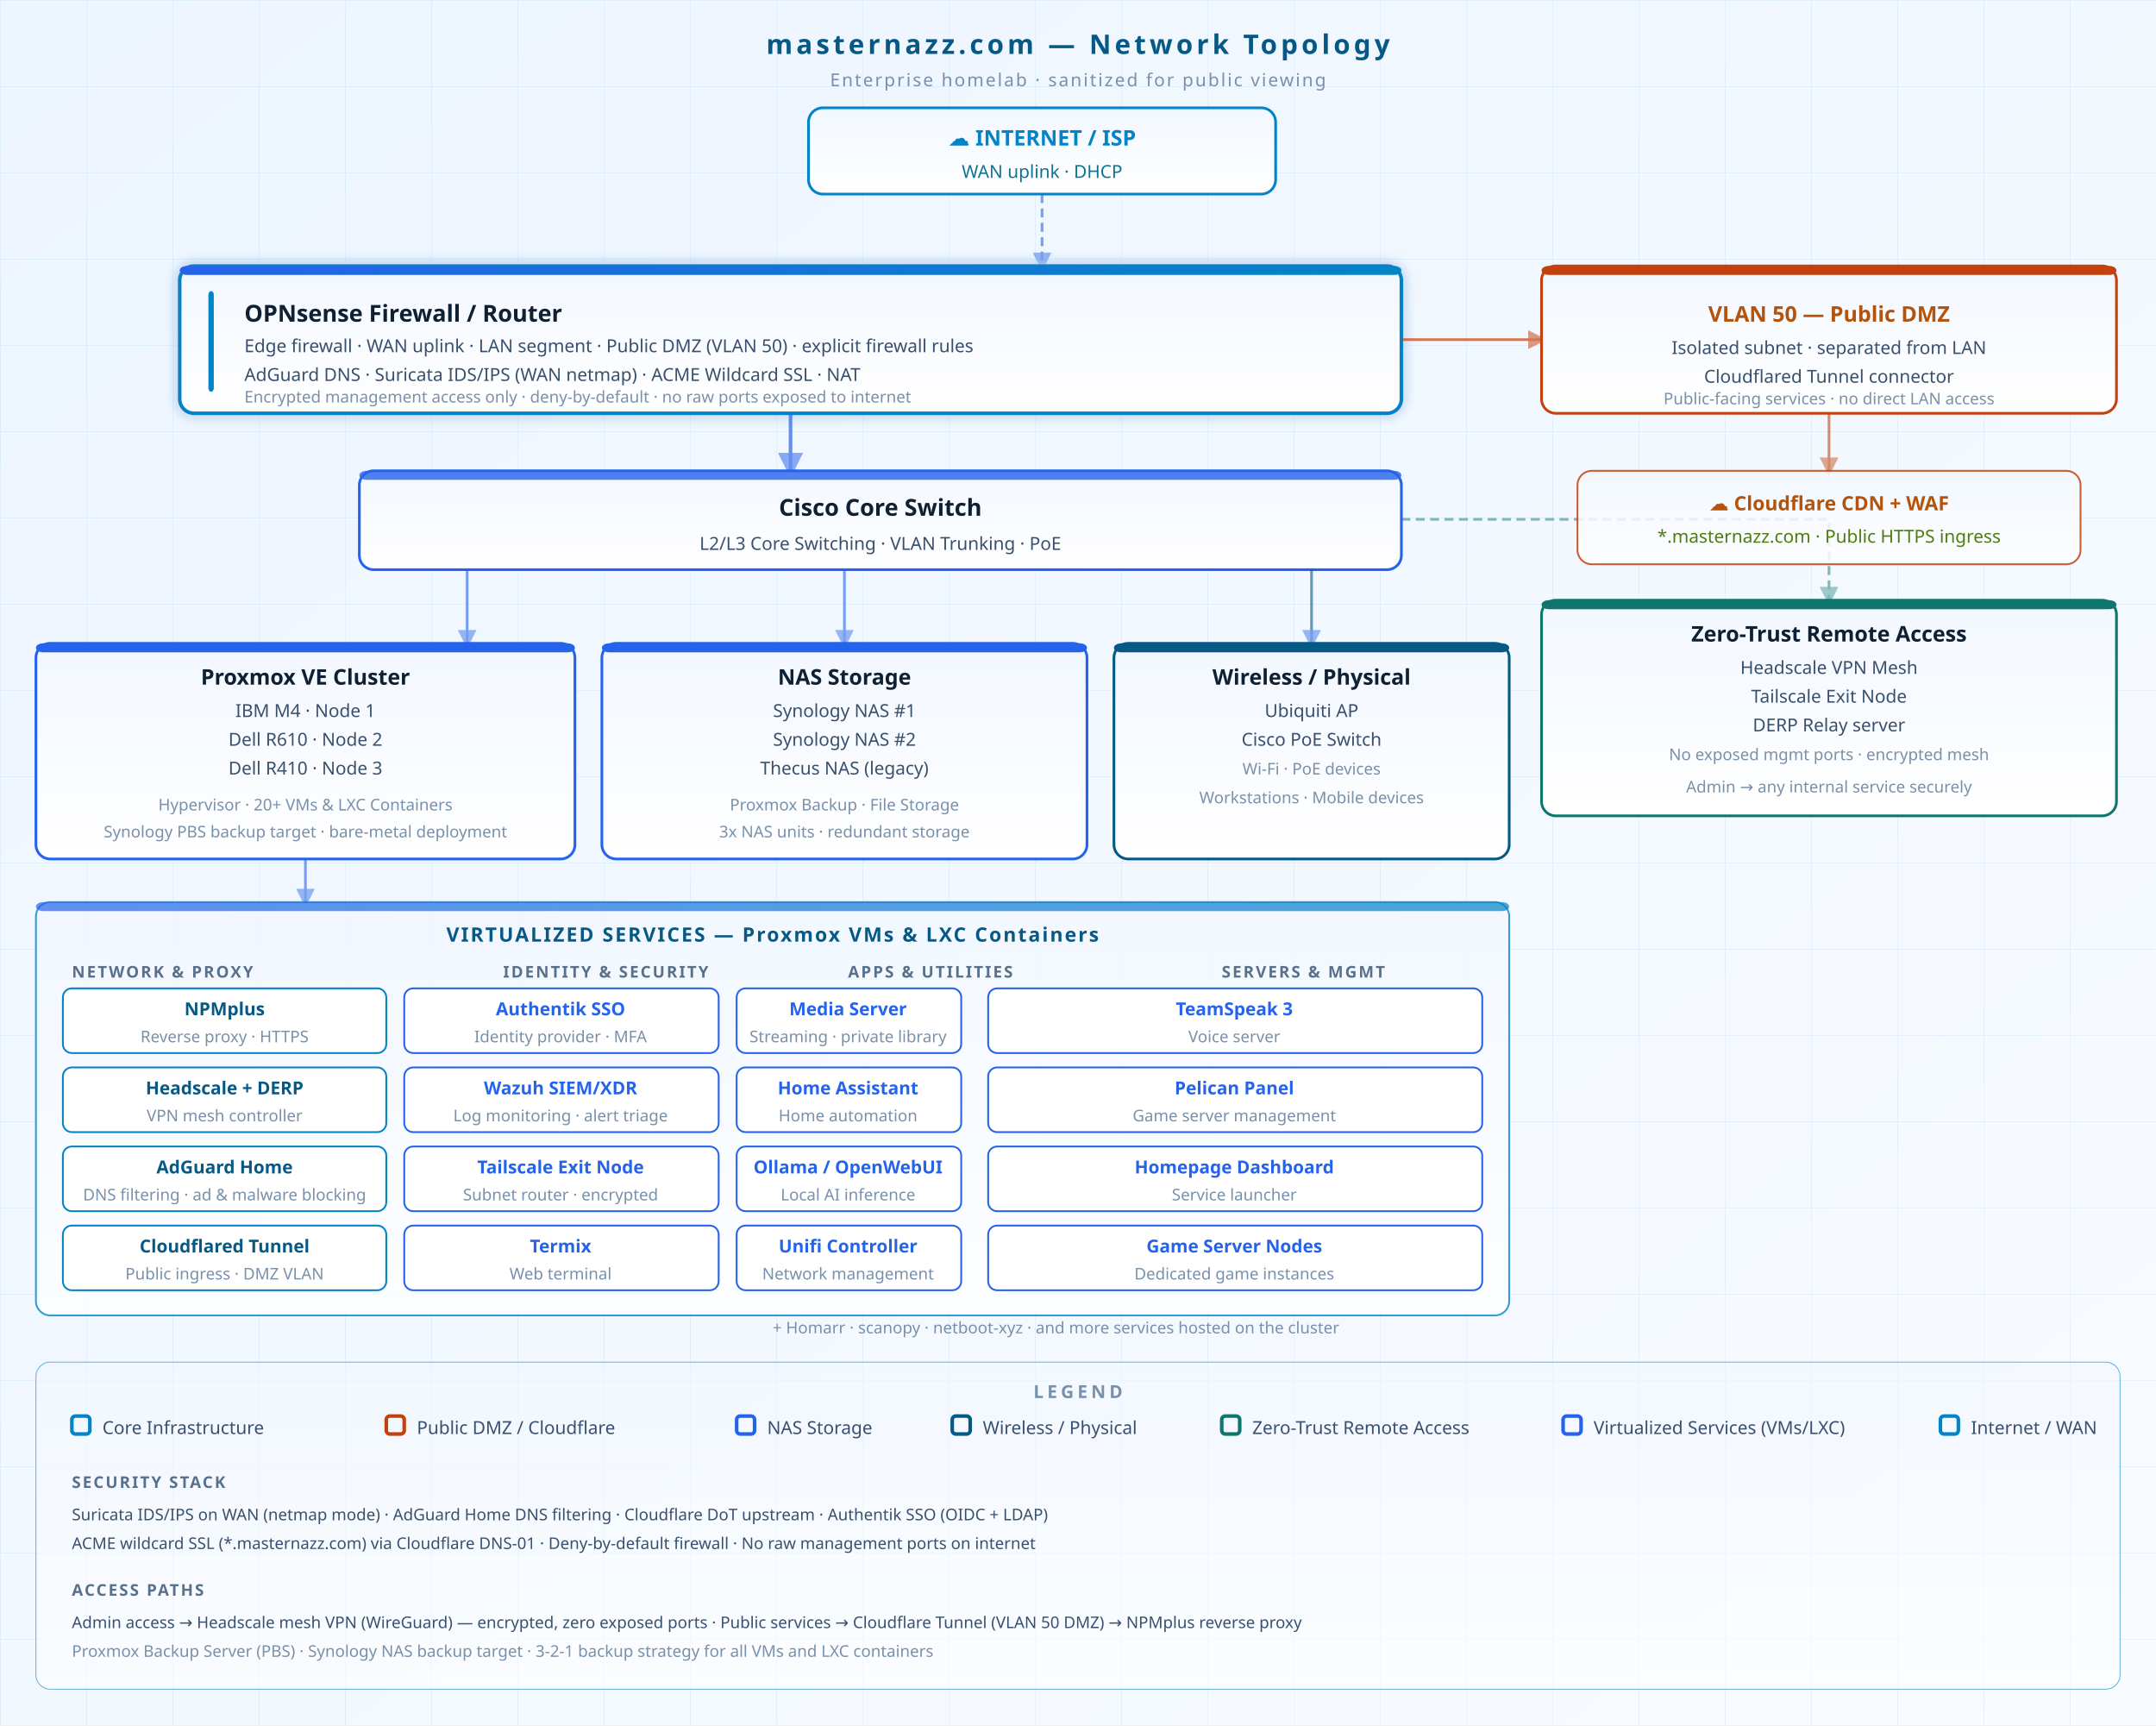
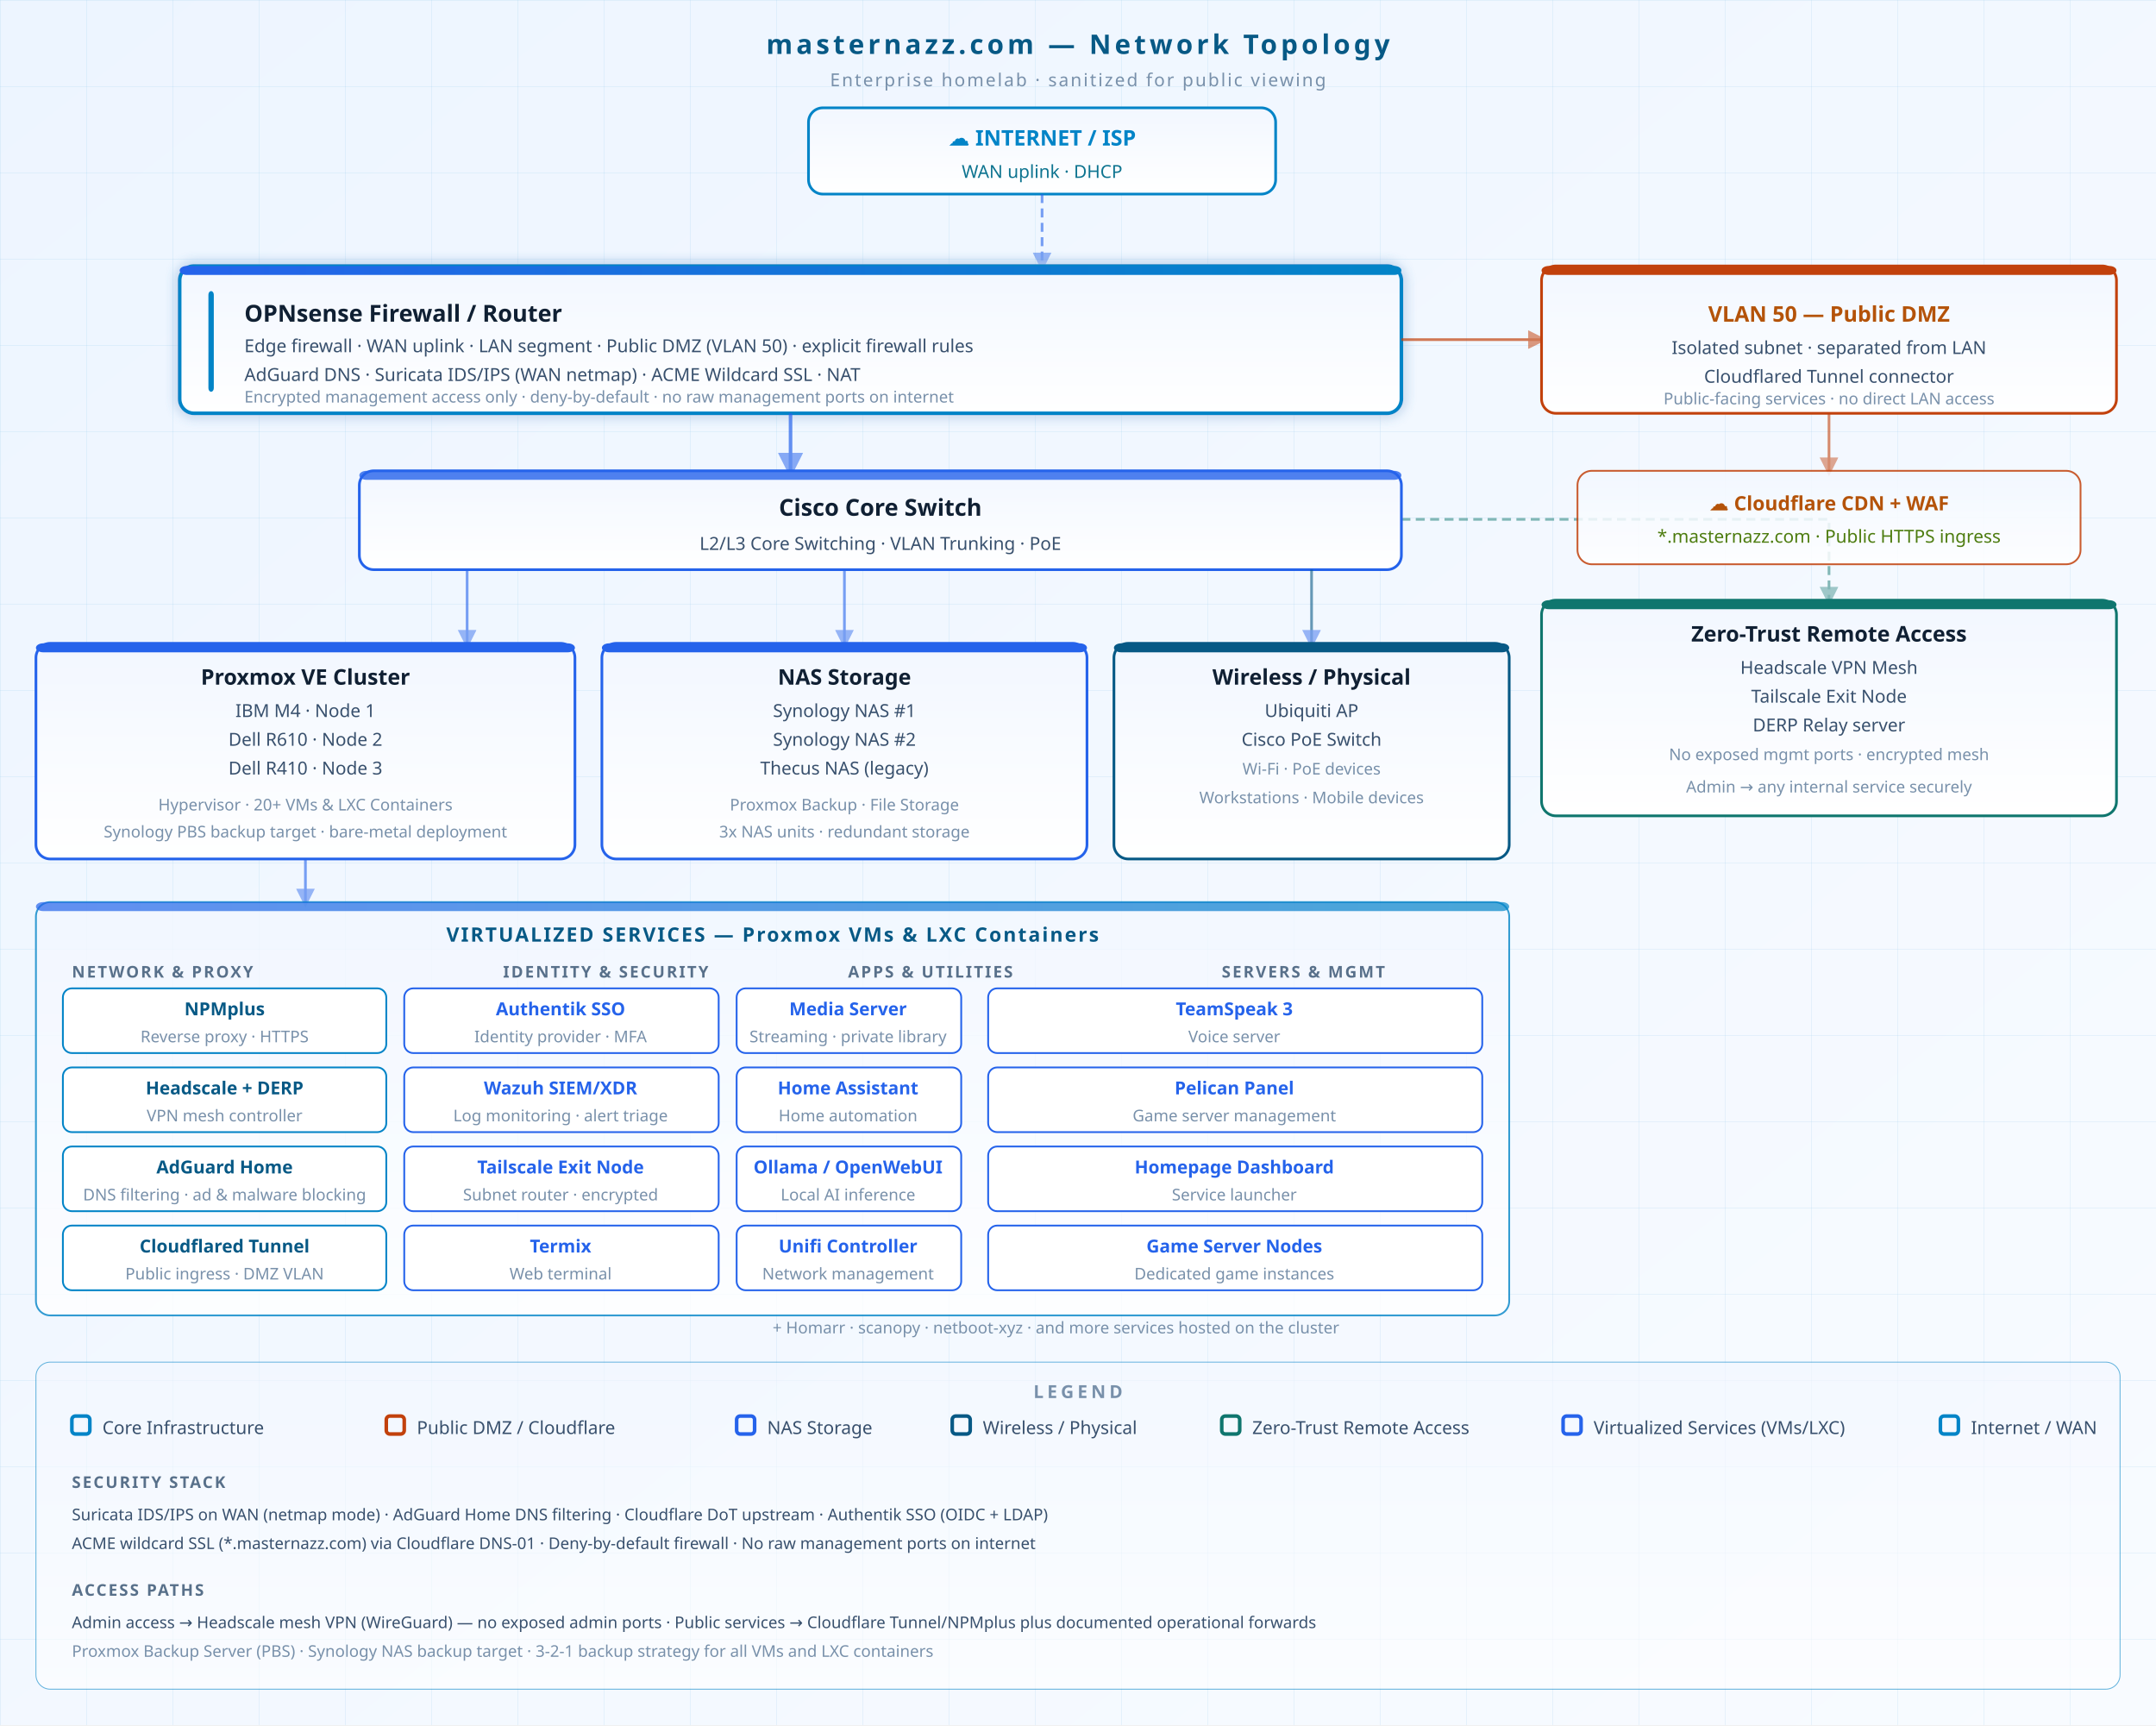
<svg xmlns="http://www.w3.org/2000/svg" data-diagram-theme="light" width="1200" height="960" viewBox="0 0 1200 960" font-family="'Segoe UI', system-ui, sans-serif">
  <defs>
    <linearGradient id="bg" x1="0" y1="0" x2="1" y2="1" gradientUnits="objectBoundingBox">
      <stop offset="0%" stop-color="#edf5ff" />
      <stop offset="100%" stop-color="#f8fbff" />
    </linearGradient>
    <linearGradient id="card" x1="0" y1="0" x2="0" y2="1" gradientUnits="objectBoundingBox">
      <stop offset="0%" stop-color="#f2f7ff" />
      <stop offset="100%" stop-color="#ffffff" />
    </linearGradient>
    <linearGradient id="purpleBar" x1="0" y1="0" x2="1" y2="0" gradientUnits="objectBoundingBox">
      <stop offset="0%" stop-color="#2563eb" />
      <stop offset="100%" stop-color="#0284c7" />
    </linearGradient>
    <pattern id="grid" width="48" height="48" patternUnits="userSpaceOnUse">
      <path d="M 48 0 L 0 0 0 48" fill="none" stroke="#0284c7" stroke-width="0.2" opacity="0.35" />
    </pattern>
    <filter id="glow">
      <feGaussianBlur in="SourceGraphic" stdDeviation="3" result="b" />
      <feMerge>
        <feMergeNode in="b" />
        <feMergeNode in="SourceGraphic" />
      </feMerge>
    </filter>
    <marker id="arr" markerWidth="7" markerHeight="7" refX="5" refY="3.5" orient="auto">
      <path d="M0,0 L0,7 L7,3.5 z" fill="#2563eb" opacity="0.75" />
    </marker>
    <marker id="arrOrange" markerWidth="7" markerHeight="7" refX="5" refY="3.5" orient="auto">
      <path d="M0,0 L0,7 L7,3.5 z" fill="#c2410c" opacity="0.75" />
    </marker>
    <marker id="arrTeal" markerWidth="7" markerHeight="7" refX="5" refY="3.5" orient="auto">
      <path d="M0,0 L0,7 L7,3.5 z" fill="#0f766e" opacity="0.75" />
    </marker>
  </defs>
  <rect width="1200" height="960" fill="url(#bg)" />
  <rect width="1200" height="960" fill="url(#grid)" />
  <text x="600" y="30" text-anchor="middle" fill="#075985" font-size="15" font-weight="700" letter-spacing="2">masternazz.com — Network Topology</text>
  <text x="600" y="48" text-anchor="middle" fill="#7890aa" font-size="10" letter-spacing="1">Enterprise homelab · sanitized for public viewing</text>
  <rect x="450" y="60" width="260" height="48" rx="8" fill="url(#card)" stroke="#0284c7" stroke-width="1.5" />
  <text x="580" y="81" text-anchor="middle" fill="#0284c7" font-size="12" font-weight="700">☁  INTERNET / ISP</text>
  <text x="580" y="99" text-anchor="middle" fill="#0e7490" font-size="10">WAN uplink · DHCP</text>
  <line x1="580" y1="108" x2="580" y2="148" stroke="#2563eb" stroke-width="1.5" stroke-dasharray="5,3" opacity="0.6" marker-end="url(#arr)" />
  <rect x="100" y="148" width="680" height="82" rx="8" fill="url(#card)" stroke="#0284c7" stroke-width="2" filter="url(#glow)" />
  <rect x="100" y="148" width="680" height="5" rx="4" fill="url(#purpleBar)" />
  <rect x="116" y="162" width="3" height="56" rx="2" fill="#0284c7" />
  <text x="136" y="179" fill="#102033" font-size="13" font-weight="700">OPNsense Firewall / Router</text>
  <text x="136" y="196" fill="#38506d" font-size="10">Edge firewall · WAN uplink · LAN segment · Public DMZ (VLAN 50) · explicit firewall rules</text>
  <text x="136" y="212" fill="#38506d" font-size="10">AdGuard DNS · Suricata IDS/IPS (WAN netmap) · ACME Wildcard SSL · NAT</text>
-   <text x="136" y="224" fill="#7890aa" font-size="9">Encrypted management access only · deny-by-default · no raw ports exposed to internet</text>
+   <text x="136" y="224" fill="#7890aa" font-size="9">Encrypted management access only · deny-by-default · no raw management ports on internet</text>
  <line x1="780" y1="189" x2="858" y2="189" stroke="#c2410c" stroke-width="1.5" opacity="0.7" marker-end="url(#arrOrange)" />
  <rect x="858" y="148" width="320" height="82" rx="8" fill="url(#card)" stroke="#c2410c" stroke-width="1.5" />
  <rect x="858" y="148" width="320" height="5" rx="4" fill="#c2410c" />
  <text x="1018" y="179" text-anchor="middle" fill="#b45309" font-size="12" font-weight="700">VLAN 50 — Public DMZ</text>
  <text x="1018" y="197" text-anchor="middle" fill="#38506d" font-size="10">Isolated subnet · separated from LAN</text>
  <text x="1018" y="213" text-anchor="middle" fill="#38506d" font-size="10">Cloudflared Tunnel connector</text>
  <text x="1018" y="225" text-anchor="middle" fill="#7890aa" font-size="9">Public-facing services · no direct LAN access</text>
  <line x1="1018" y1="230" x2="1018" y2="262" stroke="#c2410c" stroke-width="1.5" opacity="0.6" marker-end="url(#arrOrange)" />
  <path d="M780,289 L1018,289 L1018,334" fill="none" stroke="#0f766e" stroke-width="1.5" stroke-dasharray="5,3" stroke-linejoin="round" opacity="0.5" marker-end="url(#arrTeal)" />
  <rect x="878" y="262" width="280" height="52" rx="8" fill="url(#card)" stroke="#c2410c" stroke-width="1" opacity="0.85" />
  <text x="1018" y="284" text-anchor="middle" fill="#b45309" font-size="11" font-weight="600">☁  Cloudflare CDN + WAF</text>
  <text x="1018" y="302" text-anchor="middle" fill="#4d7c0f" font-size="10">*.masternazz.com · Public HTTPS ingress</text>
  <line x1="440" y1="230" x2="440" y2="262" stroke="#2563eb" stroke-width="2" opacity="0.7" marker-end="url(#arr)" />
  <rect x="200" y="262" width="580" height="55" rx="8" fill="url(#card)" stroke="#2563eb" stroke-width="1.5" />
  <rect x="200" y="262" width="580" height="5" rx="4" fill="#2563eb" opacity="0.8" />
  <text x="490" y="287" text-anchor="middle" fill="#102033" font-size="13" font-weight="700">Cisco Core Switch</text>
  <text x="490" y="306" text-anchor="middle" fill="#38506d" font-size="10">L2/L3 Core Switching · VLAN Trunking · PoE</text>
  <line x1="260" y1="317" x2="260" y2="358" stroke="#2563eb" stroke-width="1.5" opacity="0.6" marker-end="url(#arr)" />
  <line x1="470" y1="317" x2="470" y2="358" stroke="#2563eb" stroke-width="1.5" opacity="0.6" marker-end="url(#arr)" />
  <line x1="730" y1="317" x2="730" y2="358" stroke="#075985" stroke-width="1.5" opacity="0.6" marker-end="url(#arr)" />
  <rect x="20" y="358" width="300" height="120" rx="8" fill="url(#card)" stroke="#2563eb" stroke-width="1.5" />
  <rect x="20" y="358" width="300" height="5" rx="4" fill="#2563eb" />
  <text x="170" y="381" text-anchor="middle" fill="#102033" font-size="12" font-weight="700">Proxmox VE Cluster</text>
  <text x="170" y="399" text-anchor="middle" fill="#38506d" font-size="10">IBM M4 · Node 1</text>
  <text x="170" y="415" text-anchor="middle" fill="#38506d" font-size="10">Dell R610 · Node 2</text>
  <text x="170" y="431" text-anchor="middle" fill="#38506d" font-size="10">Dell R410 · Node 3</text>
  <text x="170" y="451" text-anchor="middle" fill="#7890aa" font-size="9">Hypervisor · 20+ VMs &amp; LXC Containers</text>
  <text x="170" y="466" text-anchor="middle" fill="#7890aa" font-size="9">Synology PBS backup target · bare-metal deployment</text>
  <rect x="335" y="358" width="270" height="120" rx="8" fill="url(#card)" stroke="#2563eb" stroke-width="1.5" />
  <rect x="335" y="358" width="270" height="5" rx="4" fill="#2563eb" />
  <text x="470" y="381" text-anchor="middle" fill="#102033" font-size="12" font-weight="700">NAS Storage</text>
  <text x="470" y="399" text-anchor="middle" fill="#38506d" font-size="10">Synology NAS #1</text>
  <text x="470" y="415" text-anchor="middle" fill="#38506d" font-size="10">Synology NAS #2</text>
  <text x="470" y="431" text-anchor="middle" fill="#38506d" font-size="10">Thecus NAS (legacy)</text>
  <text x="470" y="451" text-anchor="middle" fill="#7890aa" font-size="9">Proxmox Backup · File Storage</text>
  <text x="470" y="466" text-anchor="middle" fill="#7890aa" font-size="9">3x NAS units · redundant storage</text>
  <rect x="620" y="358" width="220" height="120" rx="8" fill="url(#card)" stroke="#075985" stroke-width="1.5" />
  <rect x="620" y="358" width="220" height="5" rx="4" fill="#075985" />
  <text x="730" y="381" text-anchor="middle" fill="#102033" font-size="12" font-weight="700">Wireless / Physical</text>
  <text x="730" y="399" text-anchor="middle" fill="#38506d" font-size="10">Ubiquiti AP</text>
  <text x="730" y="415" text-anchor="middle" fill="#38506d" font-size="10">Cisco PoE Switch</text>
  <text x="730" y="431" text-anchor="middle" fill="#7890aa" font-size="9">Wi-Fi · PoE devices</text>
  <text x="730" y="447" text-anchor="middle" fill="#7890aa" font-size="9">Workstations · Mobile devices</text>
  <rect x="858" y="334" width="320" height="120" rx="8" fill="url(#card)" stroke="#0f766e" stroke-width="1.5" />
  <rect x="858" y="334" width="320" height="5" rx="4" fill="#0f766e" />
  <text x="1018" y="357" text-anchor="middle" fill="#102033" font-size="12" font-weight="700">Zero-Trust Remote Access</text>
  <text x="1018" y="375" text-anchor="middle" fill="#38506d" font-size="10">Headscale VPN Mesh</text>
  <text x="1018" y="391" text-anchor="middle" fill="#38506d" font-size="10">Tailscale Exit Node</text>
  <text x="1018" y="407" text-anchor="middle" fill="#38506d" font-size="10">DERP Relay server</text>
  <text x="1018" y="423" text-anchor="middle" fill="#7890aa" font-size="9">No exposed mgmt ports · encrypted mesh</text>
  <text x="1018" y="441" text-anchor="middle" fill="#7890aa" font-size="9">Admin → any internal service securely</text>
  <line x1="170" y1="478" x2="170" y2="502" stroke="#2563eb" stroke-width="1.5" opacity="0.6" marker-end="url(#arr)" />
  <rect x="20" y="502" width="820" height="230" rx="8" fill="url(#card)" stroke="#0284c7" stroke-width="1" opacity="0.8" />
  <rect x="20" y="502" width="820" height="5" rx="4" fill="url(#purpleBar)" opacity="0.7" />
  <text x="430" y="524" text-anchor="middle" fill="#075985" font-size="11" font-weight="700" letter-spacing="1">VIRTUALIZED SERVICES — Proxmox VMs &amp; LXC Containers</text>
  <text x="40" y="544" fill="#58708a" font-size="9" font-weight="700" letter-spacing="1">NETWORK &amp; PROXY</text>
  <text x="280" y="544" fill="#58708a" font-size="9" font-weight="700" letter-spacing="1">IDENTITY &amp; SECURITY</text>
  <text x="472" y="544" fill="#58708a" font-size="9" font-weight="700" letter-spacing="1">APPS &amp; UTILITIES</text>
  <text x="680" y="544" fill="#58708a" font-size="9" font-weight="700" letter-spacing="1">SERVERS &amp; MGMT</text>
  <rect x="35" y="550" width="180" height="36" rx="5" fill="#ffffff" stroke="#0284c7" stroke-width="1" />
  <text x="125" y="565" text-anchor="middle" fill="#075985" font-size="10" font-weight="600">NPMplus</text>
  <text x="125" y="580" text-anchor="middle" fill="#7890aa" font-size="9">Reverse proxy · HTTPS</text>
  <rect x="35" y="594" width="180" height="36" rx="5" fill="#ffffff" stroke="#0284c7" stroke-width="1" />
  <text x="125" y="609" text-anchor="middle" fill="#075985" font-size="10" font-weight="600">Headscale + DERP</text>
  <text x="125" y="624" text-anchor="middle" fill="#7890aa" font-size="9">VPN mesh controller</text>
  <rect x="35" y="638" width="180" height="36" rx="5" fill="#ffffff" stroke="#0284c7" stroke-width="1" />
  <text x="125" y="653" text-anchor="middle" fill="#075985" font-size="10" font-weight="600">AdGuard Home</text>
  <text x="125" y="668" text-anchor="middle" fill="#7890aa" font-size="9">DNS filtering · ad &amp; malware blocking</text>
  <rect x="35" y="682" width="180" height="36" rx="5" fill="#ffffff" stroke="#0284c7" stroke-width="1" />
  <text x="125" y="697" text-anchor="middle" fill="#075985" font-size="10" font-weight="600">Cloudflared Tunnel</text>
  <text x="125" y="712" text-anchor="middle" fill="#7890aa" font-size="9">Public ingress · DMZ VLAN</text>
  <rect x="225" y="550" width="175" height="36" rx="5" fill="#ffffff" stroke="#2563eb" stroke-width="1" />
  <text x="312" y="565" text-anchor="middle" fill="#2563eb" font-size="10" font-weight="600">Authentik SSO</text>
  <text x="312" y="580" text-anchor="middle" fill="#7890aa" font-size="9">Identity provider · MFA</text>
  <rect x="225" y="594" width="175" height="36" rx="5" fill="#ffffff" stroke="#2563eb" stroke-width="1" />
  <text x="312" y="609" text-anchor="middle" fill="#2563eb" font-size="10" font-weight="600">Wazuh SIEM/XDR</text>
  <text x="312" y="624" text-anchor="middle" fill="#7890aa" font-size="9">Log monitoring · alert triage</text>
  <rect x="225" y="638" width="175" height="36" rx="5" fill="#ffffff" stroke="#2563eb" stroke-width="1" />
  <text x="312" y="653" text-anchor="middle" fill="#2563eb" font-size="10" font-weight="600">Tailscale Exit Node</text>
  <text x="312" y="668" text-anchor="middle" fill="#7890aa" font-size="9">Subnet router · encrypted</text>
  <rect x="225" y="682" width="175" height="36" rx="5" fill="#ffffff" stroke="#2563eb" stroke-width="1" />
  <text x="312" y="697" text-anchor="middle" fill="#2563eb" font-size="10" font-weight="600">Termix</text>
  <text x="312" y="712" text-anchor="middle" fill="#7890aa" font-size="9">Web terminal</text>
  <rect x="410" y="550" width="125" height="36" rx="5" fill="#ffffff" stroke="#2563eb" stroke-width="1" />
  <text x="472" y="565" text-anchor="middle" fill="#2563eb" font-size="10" font-weight="600">Media Server</text>
  <text x="472" y="580" text-anchor="middle" fill="#7890aa" font-size="9">Streaming · private library</text>
  <rect x="410" y="594" width="125" height="36" rx="5" fill="#ffffff" stroke="#2563eb" stroke-width="1" />
  <text x="472" y="609" text-anchor="middle" fill="#2563eb" font-size="10" font-weight="600">Home Assistant</text>
  <text x="472" y="624" text-anchor="middle" fill="#7890aa" font-size="9">Home automation</text>
  <rect x="410" y="638" width="125" height="36" rx="5" fill="#ffffff" stroke="#2563eb" stroke-width="1" />
  <text x="472" y="653" text-anchor="middle" fill="#2563eb" font-size="10" font-weight="600">Ollama / OpenWebUI</text>
  <text x="472" y="668" text-anchor="middle" fill="#7890aa" font-size="9">Local AI inference</text>
  <rect x="410" y="682" width="125" height="36" rx="5" fill="#ffffff" stroke="#2563eb" stroke-width="1" />
  <text x="472" y="697" text-anchor="middle" fill="#2563eb" font-size="10" font-weight="600">Unifi Controller</text>
  <text x="472" y="712" text-anchor="middle" fill="#7890aa" font-size="9">Network management</text>
  <rect x="550" y="550" width="275" height="36" rx="5" fill="#ffffff" stroke="#2563eb" stroke-width="1" />
  <text x="687" y="565" text-anchor="middle" fill="#2563eb" font-size="10" font-weight="600">TeamSpeak 3</text>
  <text x="687" y="580" text-anchor="middle" fill="#7890aa" font-size="9">Voice server</text>
  <rect x="550" y="594" width="275" height="36" rx="5" fill="#ffffff" stroke="#2563eb" stroke-width="1" />
  <text x="687" y="609" text-anchor="middle" fill="#2563eb" font-size="10" font-weight="600">Pelican Panel</text>
  <text x="687" y="624" text-anchor="middle" fill="#7890aa" font-size="9">Game server management</text>
  <rect x="550" y="638" width="275" height="36" rx="5" fill="#ffffff" stroke="#2563eb" stroke-width="1" />
  <text x="687" y="653" text-anchor="middle" fill="#2563eb" font-size="10" font-weight="600">Homepage Dashboard</text>
  <text x="687" y="668" text-anchor="middle" fill="#7890aa" font-size="9">Service launcher</text>
  <rect x="550" y="682" width="275" height="36" rx="5" fill="#ffffff" stroke="#2563eb" stroke-width="1" />
  <text x="687" y="697" text-anchor="middle" fill="#2563eb" font-size="10" font-weight="600">Game Server Nodes</text>
  <text x="687" y="712" text-anchor="middle" fill="#7890aa" font-size="9">Dedicated game instances</text>
  <text x="430" y="742" fill="#7890aa" font-size="9">+ Homarr · scanopy · netboot-xyz · and more services hosted on the cluster</text>
  <rect x="20" y="758" width="1160" height="182" rx="8" fill="url(#card)" stroke="#0284c7" stroke-width="0.5" opacity="0.6" />
  <text x="600" y="778" text-anchor="middle" fill="#7890aa" font-size="10" font-weight="700" letter-spacing="2">LEGEND</text>
  <rect x="40" y="788" width="10" height="10" rx="2" fill="none" stroke="#0284c7" stroke-width="2" />
  <text x="57" y="798" fill="#38506d" font-size="10">Core Infrastructure</text>
  <rect x="215" y="788" width="10" height="10" rx="2" fill="none" stroke="#c2410c" stroke-width="2" />
  <text x="232" y="798" fill="#38506d" font-size="10">Public DMZ / Cloudflare</text>
  <rect x="410" y="788" width="10" height="10" rx="2" fill="none" stroke="#2563eb" stroke-width="2" />
  <text x="427" y="798" fill="#38506d" font-size="10">NAS Storage</text>
  <rect x="530" y="788" width="10" height="10" rx="2" fill="none" stroke="#075985" stroke-width="2" />
  <text x="547" y="798" fill="#38506d" font-size="10">Wireless / Physical</text>
  <rect x="680" y="788" width="10" height="10" rx="2" fill="none" stroke="#0f766e" stroke-width="2" />
  <text x="697" y="798" fill="#38506d" font-size="10">Zero-Trust Remote Access</text>
  <rect x="870" y="788" width="10" height="10" rx="2" fill="none" stroke="#2563eb" stroke-width="2" />
  <text x="887" y="798" fill="#38506d" font-size="10">Virtualized Services (VMs/LXC)</text>
  <rect x="1080" y="788" width="10" height="10" rx="2" fill="none" stroke="#0284c7" stroke-width="2" />
  <text x="1097" y="798" fill="#38506d" font-size="10">Internet / WAN</text>
  <text x="40" y="828" fill="#58708a" font-size="9" font-weight="700" letter-spacing="1">SECURITY STACK</text>
  <text x="40" y="846" fill="#38506d" font-size="9">Suricata IDS/IPS on WAN (netmap mode) · AdGuard Home DNS filtering · Cloudflare DoT upstream · Authentik SSO (OIDC + LDAP)</text>
  <text x="40" y="862" fill="#38506d" font-size="9">ACME wildcard SSL (*.masternazz.com) via Cloudflare DNS-01 · Deny-by-default firewall · No raw management ports on internet</text>
  <text x="40" y="888" fill="#58708a" font-size="9" font-weight="700" letter-spacing="1">ACCESS PATHS</text>
-   <text x="40" y="906" fill="#38506d" font-size="9">Admin access → Headscale mesh VPN (WireGuard) — encrypted, zero exposed ports · Public services → Cloudflare Tunnel (VLAN 50 DMZ) → NPMplus reverse proxy</text>
+   <text x="40" y="906" fill="#38506d" font-size="9">Admin access → Headscale mesh VPN (WireGuard) — no exposed admin ports · Public services → Cloudflare Tunnel/NPMplus plus documented operational forwards</text>
  <text x="40" y="922" fill="#7890aa" font-size="9">Proxmox Backup Server (PBS) · Synology NAS backup target · 3-2-1 backup strategy for all VMs and LXC containers</text>
</svg>
